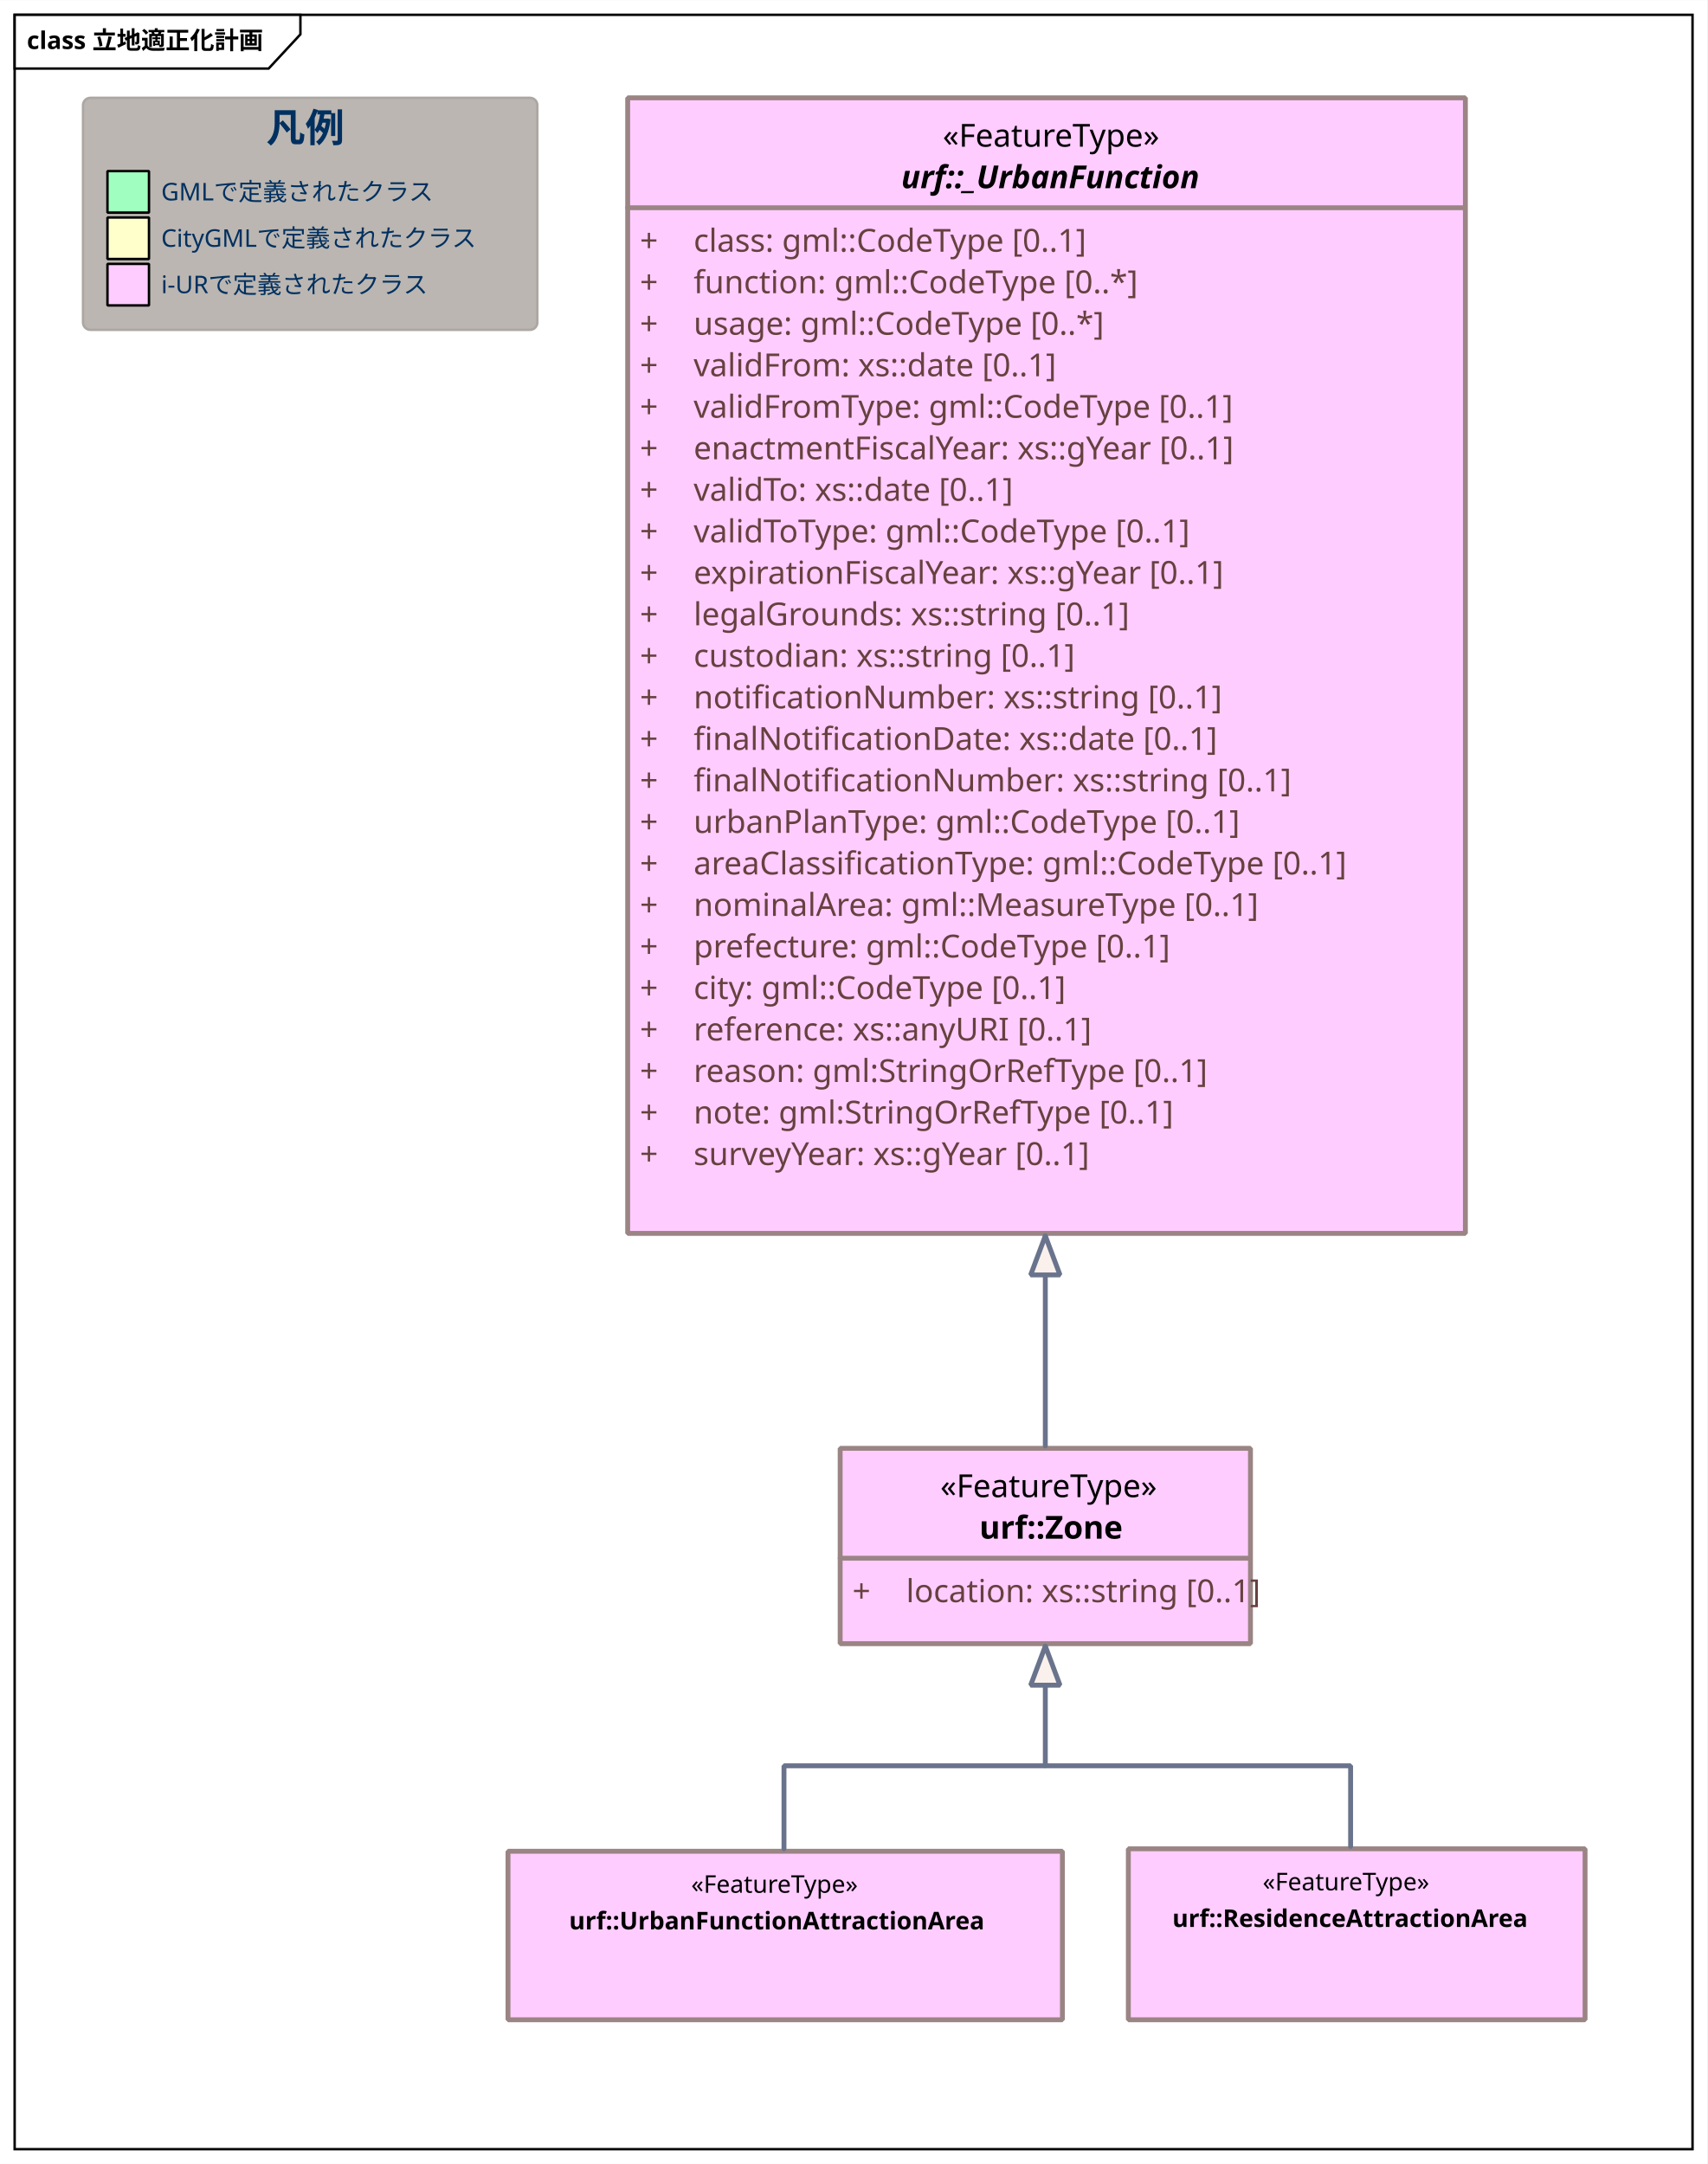
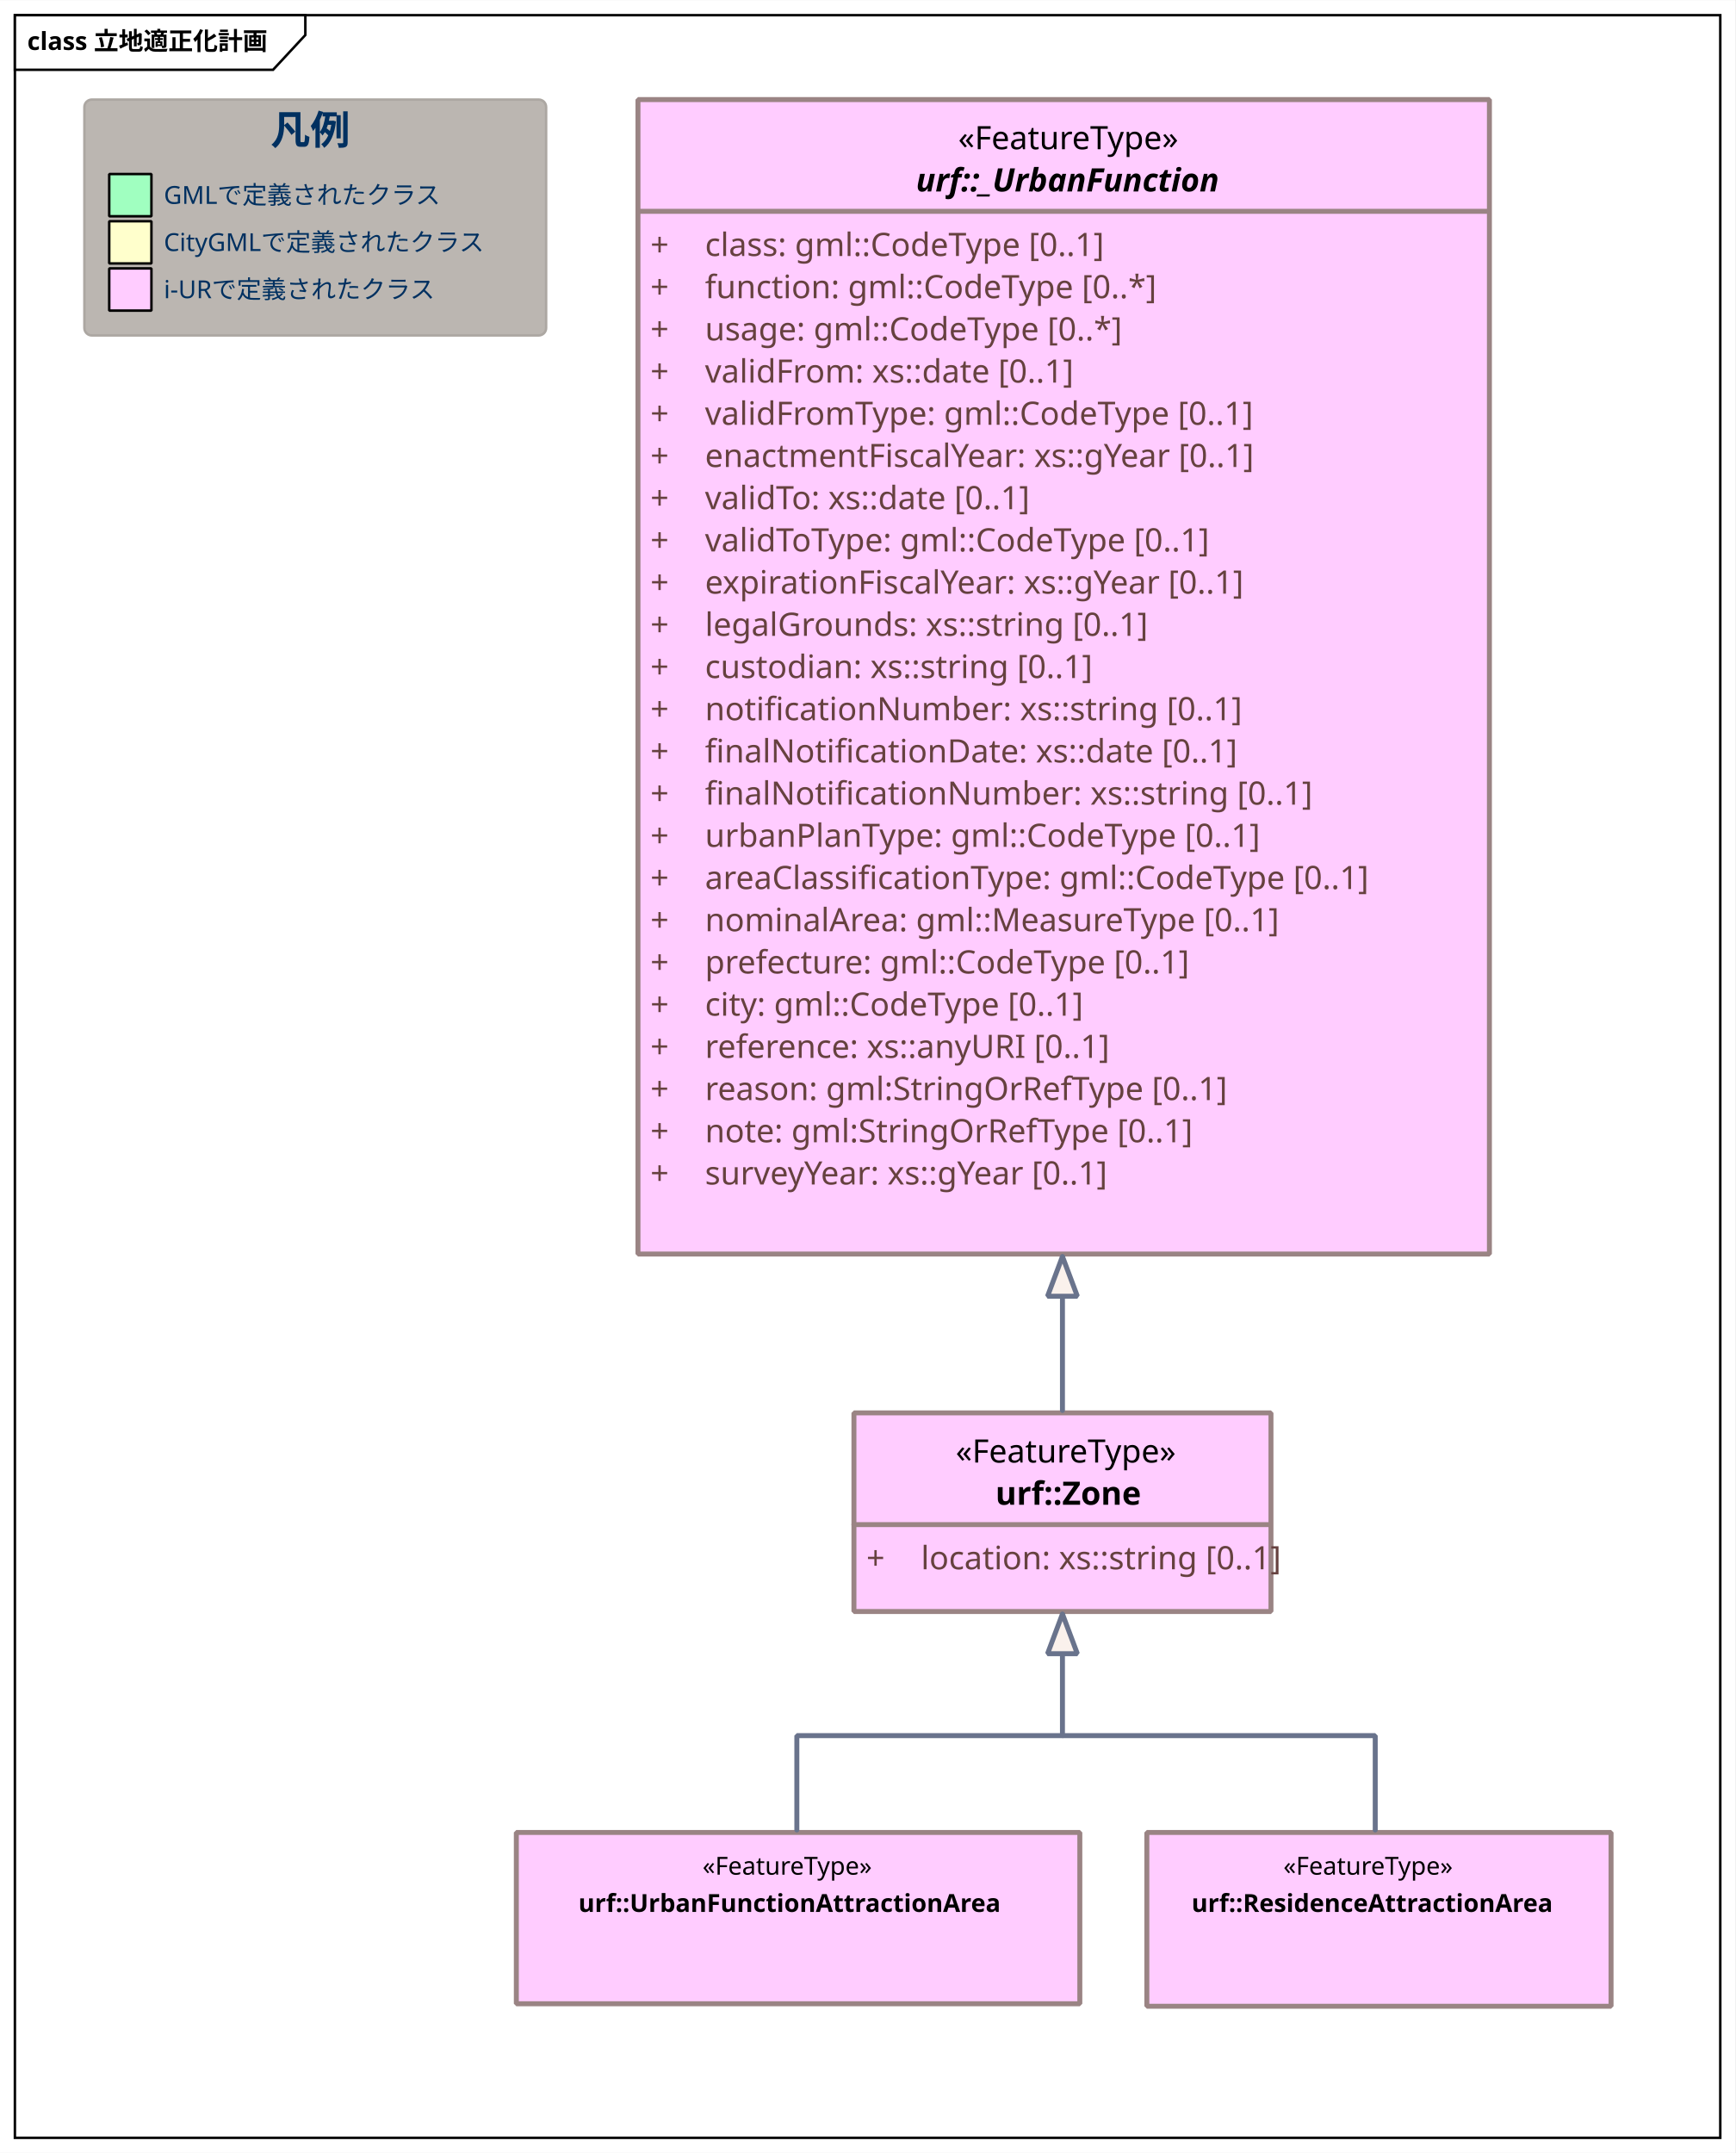
- <svg xmlns="http://www.w3.org/2000/svg" width="18.49cm" height="23.44cm" viewBox="0 0 699 886">
+ <svg xmlns="http://www.w3.org/2000/svg" width="18.49cm" height="22.94cm" viewBox="0 0 699 867">
  <g style="fill:#FFFFFF;fill-opacity:1.00;">
-     <rect x="0" y="0" width="699" height="886" shape-rendering="auto" />
+     <rect x="0" y="0" width="699" height="867" shape-rendering="auto" />
  </g>
  <g style="stroke-width:1;stroke-linecap:square;stroke-linejoin:miter; fill:#000000;fill-opacity:0.00; stroke:#000000; stroke-opacity:1.00">
-     <path d="M 6 6 L 6 880 L 693 880 L 693 6 L 6 6" shape-rendering="auto" />
+     <path d="M 6 6 L 6 861 L 693 861 L 693 6 L 6 6" shape-rendering="auto" />
  </g>
  <g style="stroke-width:1;stroke-linecap:square;stroke-linejoin:miter; fill:#FFFFFF;fill-opacity:1.00; stroke:#000000; stroke-opacity:1.00">
    <polygon points="6 28 110 28 123 14 123 6 6 6 6 28" shape-rendering="auto" style="fill-rule:evenodd;" />
  </g>
  <g style="stroke-width:1;stroke-linecap:square;stroke-linejoin:miter; fill:#000000;fill-opacity:1.00; stroke:#000000; stroke-opacity:0.00">
    <text x="11.00" y="20.00" textLength="97" style="font-family:メイリオ; font-weight:700; font-style:normal; font-size:10px; fill:#000000;fill-opacity:1.00; stroke:#000000; stroke-opacity:0.00 stroke-width:0; white-space: pre;" xml:space="preserve" transform="rotate(-0.00 11.00 20.00)">class 立地適正化計画</text>
  </g>
  <g style="stroke-width:2;stroke-linecap:round;stroke-linejoin:bevel; fill:#FFCCFF;fill-opacity:1.00; stroke:#9A8484; stroke-opacity:1.00">
    <rect x="257" y="40" width="343" height="465" rx="0.00" shape-rendering="auto" />
  </g>
  <g style="stroke-width:1;stroke-linecap:round;stroke-linejoin:bevel; fill:#000000;fill-opacity:1.00; stroke:#000000; stroke-opacity:0.00">
    <text x="386.00" y="60.00" textLength="85" style="font-family:Yu Gothic UI; font-weight:400; font-style:normal; font-size:13px; fill:#000000;fill-opacity:1.00; stroke:#000000; stroke-opacity:0.00 stroke-width:0; white-space: pre;" xml:space="preserve" transform="rotate(-0.00 386.00 60.00)">«FeatureType»</text>
    <text x="369.00" y="77.00" textLength="118" style="font-family:Yu Gothic UI; font-weight:700; font-style:italic; font-size:13px; fill:#000000;fill-opacity:1.00; stroke:#000000; stroke-opacity:0.00 stroke-width:0; white-space: pre;" xml:space="preserve" transform="rotate(-0.00 369.00 77.00)">urf::_UrbanFunction</text>
  </g>
  <g style="stroke-width:2;stroke-linecap:round;stroke-linejoin:bevel; fill:#000000;fill-opacity:0.00; stroke:#9A8484; stroke-opacity:1.00">
    <path d="M 257 85 L 599 85" shape-rendering="auto" />
  </g>
  <g style="stroke-width:1;stroke-linecap:round;stroke-linejoin:bevel; fill:#66413F;fill-opacity:1.00; stroke:#000000; stroke-opacity:0.00">
    <text x="262.00" y="103.00" textLength="13" style="font-family:Yu Gothic UI; font-weight:400; font-style:normal; font-size:13px; fill:#66413F;fill-opacity:1.00; stroke:#000000; stroke-opacity:0.00 stroke-width:0; white-space: pre;" xml:space="preserve" transform="rotate(-0.00 262.00 103.00)">+ </text>
    <text x="284.00" y="103.00" textLength="154" style="font-family:Yu Gothic UI; font-weight:400; font-style:normal; font-size:13px; fill:#66413F;fill-opacity:1.00; stroke:#000000; stroke-opacity:0.00 stroke-width:0; white-space: pre;" xml:space="preserve" transform="rotate(-0.00 284.00 103.00)">class: gml::CodeType [0..1]</text>
    <text x="262.00" y="120.00" textLength="13" style="font-family:Yu Gothic UI; font-weight:400; font-style:normal; font-size:13px; fill:#66413F;fill-opacity:1.00; stroke:#000000; stroke-opacity:0.00 stroke-width:0; white-space: pre;" xml:space="preserve" transform="rotate(-0.00 262.00 120.00)">+ </text>
    <text x="284.00" y="120.00" textLength="170" style="font-family:Yu Gothic UI; font-weight:400; font-style:normal; font-size:13px; fill:#66413F;fill-opacity:1.00; stroke:#000000; stroke-opacity:0.00 stroke-width:0; white-space: pre;" xml:space="preserve" transform="rotate(-0.00 284.00 120.00)">function: gml::CodeType [0..*]</text>
    <text x="262.00" y="137.00" textLength="13" style="font-family:Yu Gothic UI; font-weight:400; font-style:normal; font-size:13px; fill:#66413F;fill-opacity:1.00; stroke:#000000; stroke-opacity:0.00 stroke-width:0; white-space: pre;" xml:space="preserve" transform="rotate(-0.00 262.00 137.00)">+ </text>
    <text x="284.00" y="137.00" textLength="159" style="font-family:Yu Gothic UI; font-weight:400; font-style:normal; font-size:13px; fill:#66413F;fill-opacity:1.00; stroke:#000000; stroke-opacity:0.00 stroke-width:0; white-space: pre;" xml:space="preserve" transform="rotate(-0.00 284.00 137.00)">usage: gml::CodeType [0..*]</text>
    <text x="262.00" y="154.00" textLength="13" style="font-family:Yu Gothic UI; font-weight:400; font-style:normal; font-size:13px; fill:#66413F;fill-opacity:1.00; stroke:#000000; stroke-opacity:0.00 stroke-width:0; white-space: pre;" xml:space="preserve" transform="rotate(-0.00 262.00 154.00)">+ </text>
    <text x="284.00" y="154.00" textLength="140" style="font-family:Yu Gothic UI; font-weight:400; font-style:normal; font-size:13px; fill:#66413F;fill-opacity:1.00; stroke:#000000; stroke-opacity:0.00 stroke-width:0; white-space: pre;" xml:space="preserve" transform="rotate(-0.00 284.00 154.00)">validFrom: xs::date [0..1]</text>
    <text x="262.00" y="171.00" textLength="13" style="font-family:Yu Gothic UI; font-weight:400; font-style:normal; font-size:13px; fill:#66413F;fill-opacity:1.00; stroke:#000000; stroke-opacity:0.00 stroke-width:0; white-space: pre;" xml:space="preserve" transform="rotate(-0.00 262.00 171.00)">+ </text>
    <text x="284.00" y="171.00" textLength="211" style="font-family:Yu Gothic UI; font-weight:400; font-style:normal; font-size:13px; fill:#66413F;fill-opacity:1.00; stroke:#000000; stroke-opacity:0.00 stroke-width:0; white-space: pre;" xml:space="preserve" transform="rotate(-0.00 284.00 171.00)">validFromType: gml::CodeType [0..1]</text>
    <text x="262.00" y="188.00" textLength="13" style="font-family:Yu Gothic UI; font-weight:400; font-style:normal; font-size:13px; fill:#66413F;fill-opacity:1.00; stroke:#000000; stroke-opacity:0.00 stroke-width:0; white-space: pre;" xml:space="preserve" transform="rotate(-0.00 262.00 188.00)">+ </text>
    <text x="284.00" y="188.00" textLength="208" style="font-family:Yu Gothic UI; font-weight:400; font-style:normal; font-size:13px; fill:#66413F;fill-opacity:1.00; stroke:#000000; stroke-opacity:0.00 stroke-width:0; white-space: pre;" xml:space="preserve" transform="rotate(-0.00 284.00 188.00)">enactmentFiscalYear: xs::gYear [0..1]</text>
    <text x="262.00" y="205.00" textLength="13" style="font-family:Yu Gothic UI; font-weight:400; font-style:normal; font-size:13px; fill:#66413F;fill-opacity:1.00; stroke:#000000; stroke-opacity:0.00 stroke-width:0; white-space: pre;" xml:space="preserve" transform="rotate(-0.00 262.00 205.00)">+ </text>
    <text x="284.00" y="205.00" textLength="125" style="font-family:Yu Gothic UI; font-weight:400; font-style:normal; font-size:13px; fill:#66413F;fill-opacity:1.00; stroke:#000000; stroke-opacity:0.00 stroke-width:0; white-space: pre;" xml:space="preserve" transform="rotate(-0.00 284.00 205.00)">validTo: xs::date [0..1]</text>
    <text x="262.00" y="222.00" textLength="13" style="font-family:Yu Gothic UI; font-weight:400; font-style:normal; font-size:13px; fill:#66413F;fill-opacity:1.00; stroke:#000000; stroke-opacity:0.00 stroke-width:0; white-space: pre;" xml:space="preserve" transform="rotate(-0.00 262.00 222.00)">+ </text>
    <text x="284.00" y="222.00" textLength="196" style="font-family:Yu Gothic UI; font-weight:400; font-style:normal; font-size:13px; fill:#66413F;fill-opacity:1.00; stroke:#000000; stroke-opacity:0.00 stroke-width:0; white-space: pre;" xml:space="preserve" transform="rotate(-0.00 284.00 222.00)">validToType: gml::CodeType [0..1]</text>
    <text x="262.00" y="239.00" textLength="13" style="font-family:Yu Gothic UI; font-weight:400; font-style:normal; font-size:13px; fill:#66413F;fill-opacity:1.00; stroke:#000000; stroke-opacity:0.00 stroke-width:0; white-space: pre;" xml:space="preserve" transform="rotate(-0.00 262.00 239.00)">+ </text>
    <text x="284.00" y="239.00" textLength="206" style="font-family:Yu Gothic UI; font-weight:400; font-style:normal; font-size:13px; fill:#66413F;fill-opacity:1.00; stroke:#000000; stroke-opacity:0.00 stroke-width:0; white-space: pre;" xml:space="preserve" transform="rotate(-0.00 284.00 239.00)">expirationFiscalYear: xs::gYear [0..1]</text>
    <text x="262.00" y="256.00" textLength="13" style="font-family:Yu Gothic UI; font-weight:400; font-style:normal; font-size:13px; fill:#66413F;fill-opacity:1.00; stroke:#000000; stroke-opacity:0.00 stroke-width:0; white-space: pre;" xml:space="preserve" transform="rotate(-0.00 262.00 256.00)">+ </text>
    <text x="284.00" y="256.00" textLength="168" style="font-family:Yu Gothic UI; font-weight:400; font-style:normal; font-size:13px; fill:#66413F;fill-opacity:1.00; stroke:#000000; stroke-opacity:0.00 stroke-width:0; white-space: pre;" xml:space="preserve" transform="rotate(-0.00 284.00 256.00)">legalGrounds: xs::string [0..1]</text>
    <text x="262.00" y="273.00" textLength="13" style="font-family:Yu Gothic UI; font-weight:400; font-style:normal; font-size:13px; fill:#66413F;fill-opacity:1.00; stroke:#000000; stroke-opacity:0.00 stroke-width:0; white-space: pre;" xml:space="preserve" transform="rotate(-0.00 262.00 273.00)">+ </text>
    <text x="284.00" y="273.00" textLength="146" style="font-family:Yu Gothic UI; font-weight:400; font-style:normal; font-size:13px; fill:#66413F;fill-opacity:1.00; stroke:#000000; stroke-opacity:0.00 stroke-width:0; white-space: pre;" xml:space="preserve" transform="rotate(-0.00 284.00 273.00)">custodian: xs::string [0..1]</text>
    <text x="262.00" y="290.00" textLength="13" style="font-family:Yu Gothic UI; font-weight:400; font-style:normal; font-size:13px; fill:#66413F;fill-opacity:1.00; stroke:#000000; stroke-opacity:0.00 stroke-width:0; white-space: pre;" xml:space="preserve" transform="rotate(-0.00 262.00 290.00)">+ </text>
    <text x="284.00" y="290.00" textLength="202" style="font-family:Yu Gothic UI; font-weight:400; font-style:normal; font-size:13px; fill:#66413F;fill-opacity:1.00; stroke:#000000; stroke-opacity:0.00 stroke-width:0; white-space: pre;" xml:space="preserve" transform="rotate(-0.00 284.00 290.00)">notificationNumber: xs::string [0..1]</text>
    <text x="262.00" y="307.00" textLength="13" style="font-family:Yu Gothic UI; font-weight:400; font-style:normal; font-size:13px; fill:#66413F;fill-opacity:1.00; stroke:#000000; stroke-opacity:0.00 stroke-width:0; white-space: pre;" xml:space="preserve" transform="rotate(-0.00 262.00 307.00)">+ </text>
    <text x="284.00" y="307.00" textLength="201" style="font-family:Yu Gothic UI; font-weight:400; font-style:normal; font-size:13px; fill:#66413F;fill-opacity:1.00; stroke:#000000; stroke-opacity:0.00 stroke-width:0; white-space: pre;" xml:space="preserve" transform="rotate(-0.00 284.00 307.00)">finalNotificationDate: xs::date [0..1]</text>
    <text x="262.00" y="324.00" textLength="13" style="font-family:Yu Gothic UI; font-weight:400; font-style:normal; font-size:13px; fill:#66413F;fill-opacity:1.00; stroke:#000000; stroke-opacity:0.00 stroke-width:0; white-space: pre;" xml:space="preserve" transform="rotate(-0.00 262.00 324.00)">+ </text>
    <text x="284.00" y="324.00" textLength="229" style="font-family:Yu Gothic UI; font-weight:400; font-style:normal; font-size:13px; fill:#66413F;fill-opacity:1.00; stroke:#000000; stroke-opacity:0.00 stroke-width:0; white-space: pre;" xml:space="preserve" transform="rotate(-0.00 284.00 324.00)">finalNotificationNumber: xs::string [0..1]</text>
    <text x="262.00" y="341.00" textLength="13" style="font-family:Yu Gothic UI; font-weight:400; font-style:normal; font-size:13px; fill:#66413F;fill-opacity:1.00; stroke:#000000; stroke-opacity:0.00 stroke-width:0; white-space: pre;" xml:space="preserve" transform="rotate(-0.00 262.00 341.00)">+ </text>
    <text x="284.00" y="341.00" textLength="212" style="font-family:Yu Gothic UI; font-weight:400; font-style:normal; font-size:13px; fill:#66413F;fill-opacity:1.00; stroke:#000000; stroke-opacity:0.00 stroke-width:0; white-space: pre;" xml:space="preserve" transform="rotate(-0.00 284.00 341.00)">urbanPlanType: gml::CodeType [0..1]</text>
    <text x="262.00" y="358.00" textLength="13" style="font-family:Yu Gothic UI; font-weight:400; font-style:normal; font-size:13px; fill:#66413F;fill-opacity:1.00; stroke:#000000; stroke-opacity:0.00 stroke-width:0; white-space: pre;" xml:space="preserve" transform="rotate(-0.00 262.00 358.00)">+ </text>
    <text x="284.00" y="358.00" textLength="255" style="font-family:Yu Gothic UI; font-weight:400; font-style:normal; font-size:13px; fill:#66413F;fill-opacity:1.00; stroke:#000000; stroke-opacity:0.00 stroke-width:0; white-space: pre;" xml:space="preserve" transform="rotate(-0.00 284.00 358.00)">areaClassificationType: gml::CodeType [0..1]</text>
    <text x="262.00" y="375.00" textLength="13" style="font-family:Yu Gothic UI; font-weight:400; font-style:normal; font-size:13px; fill:#66413F;fill-opacity:1.00; stroke:#000000; stroke-opacity:0.00 stroke-width:0; white-space: pre;" xml:space="preserve" transform="rotate(-0.00 262.00 375.00)">+ </text>
    <text x="284.00" y="375.00" textLength="219" style="font-family:Yu Gothic UI; font-weight:400; font-style:normal; font-size:13px; fill:#66413F;fill-opacity:1.00; stroke:#000000; stroke-opacity:0.00 stroke-width:0; white-space: pre;" xml:space="preserve" transform="rotate(-0.00 284.00 375.00)">nominalArea: gml::MeasureType [0..1]</text>
    <text x="262.00" y="392.00" textLength="13" style="font-family:Yu Gothic UI; font-weight:400; font-style:normal; font-size:13px; fill:#66413F;fill-opacity:1.00; stroke:#000000; stroke-opacity:0.00 stroke-width:0; white-space: pre;" xml:space="preserve" transform="rotate(-0.00 262.00 392.00)">+ </text>
    <text x="284.00" y="392.00" textLength="186" style="font-family:Yu Gothic UI; font-weight:400; font-style:normal; font-size:13px; fill:#66413F;fill-opacity:1.00; stroke:#000000; stroke-opacity:0.00 stroke-width:0; white-space: pre;" xml:space="preserve" transform="rotate(-0.00 284.00 392.00)">prefecture: gml::CodeType [0..1]</text>
    <text x="262.00" y="409.00" textLength="13" style="font-family:Yu Gothic UI; font-weight:400; font-style:normal; font-size:13px; fill:#66413F;fill-opacity:1.00; stroke:#000000; stroke-opacity:0.00 stroke-width:0; white-space: pre;" xml:space="preserve" transform="rotate(-0.00 262.00 409.00)">+ </text>
    <text x="284.00" y="409.00" textLength="145" style="font-family:Yu Gothic UI; font-weight:400; font-style:normal; font-size:13px; fill:#66413F;fill-opacity:1.00; stroke:#000000; stroke-opacity:0.00 stroke-width:0; white-space: pre;" xml:space="preserve" transform="rotate(-0.00 284.00 409.00)">city: gml::CodeType [0..1]</text>
    <text x="262.00" y="426.00" textLength="13" style="font-family:Yu Gothic UI; font-weight:400; font-style:normal; font-size:13px; fill:#66413F;fill-opacity:1.00; stroke:#000000; stroke-opacity:0.00 stroke-width:0; white-space: pre;" xml:space="preserve" transform="rotate(-0.00 262.00 426.00)">+ </text>
    <text x="284.00" y="426.00" textLength="152" style="font-family:Yu Gothic UI; font-weight:400; font-style:normal; font-size:13px; fill:#66413F;fill-opacity:1.00; stroke:#000000; stroke-opacity:0.00 stroke-width:0; white-space: pre;" xml:space="preserve" transform="rotate(-0.00 284.00 426.00)">reference: xs::anyURI [0..1]</text>
    <text x="262.00" y="443.00" textLength="13" style="font-family:Yu Gothic UI; font-weight:400; font-style:normal; font-size:13px; fill:#66413F;fill-opacity:1.00; stroke:#000000; stroke-opacity:0.00 stroke-width:0; white-space: pre;" xml:space="preserve" transform="rotate(-0.00 262.00 443.00)">+ </text>
    <text x="284.00" y="443.00" textLength="200" style="font-family:Yu Gothic UI; font-weight:400; font-style:normal; font-size:13px; fill:#66413F;fill-opacity:1.00; stroke:#000000; stroke-opacity:0.00 stroke-width:0; white-space: pre;" xml:space="preserve" transform="rotate(-0.00 284.00 443.00)">reason: gml:StringOrRefType [0..1]</text>
    <text x="262.00" y="460.00" textLength="13" style="font-family:Yu Gothic UI; font-weight:400; font-style:normal; font-size:13px; fill:#66413F;fill-opacity:1.00; stroke:#000000; stroke-opacity:0.00 stroke-width:0; white-space: pre;" xml:space="preserve" transform="rotate(-0.00 262.00 460.00)">+ </text>
    <text x="284.00" y="460.00" textLength="186" style="font-family:Yu Gothic UI; font-weight:400; font-style:normal; font-size:13px; fill:#66413F;fill-opacity:1.00; stroke:#000000; stroke-opacity:0.00 stroke-width:0; white-space: pre;" xml:space="preserve" transform="rotate(-0.00 284.00 460.00)">note: gml:StringOrRefType [0..1]</text>
    <text x="262.00" y="477.00" textLength="13" style="font-family:Yu Gothic UI; font-weight:400; font-style:normal; font-size:13px; fill:#66413F;fill-opacity:1.00; stroke:#000000; stroke-opacity:0.00 stroke-width:0; white-space: pre;" xml:space="preserve" transform="rotate(-0.00 262.00 477.00)">+ </text>
    <text x="284.00" y="477.00" textLength="154" style="font-family:Yu Gothic UI; font-weight:400; font-style:normal; font-size:13px; fill:#66413F;fill-opacity:1.00; stroke:#000000; stroke-opacity:0.00 stroke-width:0; white-space: pre;" xml:space="preserve" transform="rotate(-0.00 284.00 477.00)">surveyYear: xs::gYear [0..1]</text>
  </g>
  <g style="stroke-width:2;stroke-linecap:round;stroke-linejoin:bevel; fill:#FFCCFF;fill-opacity:1.00; stroke:#9A8484; stroke-opacity:1.00">
-     <rect x="344" y="593" width="168" height="80" rx="0.00" shape-rendering="auto" />
+     <rect x="344" y="569" width="168" height="80" rx="0.00" shape-rendering="auto" />
  </g>
  <g style="stroke-width:1;stroke-linecap:round;stroke-linejoin:bevel; fill:#000000;fill-opacity:1.00; stroke:#000000; stroke-opacity:0.00">
-     <text x="385.00" y="613.00" textLength="85" style="font-family:Yu Gothic UI; font-weight:400; font-style:normal; font-size:13px; fill:#000000;fill-opacity:1.00; stroke:#000000; stroke-opacity:0.00 stroke-width:0; white-space: pre;" xml:space="preserve" transform="rotate(-0.00 385.00 613.00)">«FeatureType»</text>
-     <text x="401.00" y="630.00" textLength="54" style="font-family:Yu Gothic UI; font-weight:700; font-style:normal; font-size:13px; fill:#000000;fill-opacity:1.00; stroke:#000000; stroke-opacity:0.00 stroke-width:0; white-space: pre;" xml:space="preserve" transform="rotate(-0.00 401.00 630.00)">urf::Zone</text>
+     <text x="385.00" y="589.00" textLength="85" style="font-family:Yu Gothic UI; font-weight:400; font-style:normal; font-size:13px; fill:#000000;fill-opacity:1.00; stroke:#000000; stroke-opacity:0.00 stroke-width:0; white-space: pre;" xml:space="preserve" transform="rotate(-0.00 385.00 589.00)">«FeatureType»</text>
+     <text x="401.00" y="606.00" textLength="54" style="font-family:Yu Gothic UI; font-weight:700; font-style:normal; font-size:13px; fill:#000000;fill-opacity:1.00; stroke:#000000; stroke-opacity:0.00 stroke-width:0; white-space: pre;" xml:space="preserve" transform="rotate(-0.00 401.00 606.00)">urf::Zone</text>
  </g>
  <g style="stroke-width:2;stroke-linecap:round;stroke-linejoin:bevel; fill:#000000;fill-opacity:0.00; stroke:#9A8484; stroke-opacity:1.00">
-     <path d="M 344 638 L 511 638" shape-rendering="auto" />
+     <path d="M 344 614 L 511 614" shape-rendering="auto" />
  </g>
  <g style="stroke-width:1;stroke-linecap:round;stroke-linejoin:bevel; fill:#66413F;fill-opacity:1.00; stroke:#000000; stroke-opacity:0.00">
-     <text x="349.00" y="656.00" textLength="13" style="font-family:Yu Gothic UI; font-weight:400; font-style:normal; font-size:13px; fill:#66413F;fill-opacity:1.00; stroke:#000000; stroke-opacity:0.00 stroke-width:0; white-space: pre;" xml:space="preserve" transform="rotate(-0.00 349.00 656.00)">+ </text>
-     <text x="371.00" y="656.00" textLength="136" style="font-family:Yu Gothic UI; font-weight:400; font-style:normal; font-size:13px; fill:#66413F;fill-opacity:1.00; stroke:#000000; stroke-opacity:0.00 stroke-width:0; white-space: pre;" xml:space="preserve" transform="rotate(-0.00 371.00 656.00)">location: xs::string [0..1]</text>
+     <text x="349.00" y="632.00" textLength="13" style="font-family:Yu Gothic UI; font-weight:400; font-style:normal; font-size:13px; fill:#66413F;fill-opacity:1.00; stroke:#000000; stroke-opacity:0.00 stroke-width:0; white-space: pre;" xml:space="preserve" transform="rotate(-0.00 349.00 632.00)">+ </text>
+     <text x="371.00" y="632.00" textLength="136" style="font-family:Yu Gothic UI; font-weight:400; font-style:normal; font-size:13px; fill:#66413F;fill-opacity:1.00; stroke:#000000; stroke-opacity:0.00 stroke-width:0; white-space: pre;" xml:space="preserve" transform="rotate(-0.00 371.00 632.00)">location: xs::string [0..1]</text>
  </g>
  <g style="stroke-width:2;stroke-linecap:round;stroke-linejoin:bevel; fill:#FFCCFF;fill-opacity:1.00; stroke:#9A8484; stroke-opacity:1.00">
-     <rect x="208" y="758" width="227" height="69" rx="0.00" shape-rendering="auto" />
+     <rect x="208" y="738" width="227" height="69" rx="0.00" shape-rendering="auto" />
  </g>
  <g style="stroke-width:1;stroke-linecap:round;stroke-linejoin:bevel; fill:#000000;fill-opacity:1.00; stroke:#000000; stroke-opacity:0.00">
-     <text x="283.00" y="775.00" textLength="76" style="font-family:メイリオ; font-weight:0; font-style:normal; font-size:10px; fill:#000000;fill-opacity:1.00; stroke:#000000; stroke-opacity:0.00 stroke-width:0; white-space: pre;" xml:space="preserve" transform="rotate(-0.00 283.00 775.00)">«FeatureType»</text>
-     <text x="233.00" y="790.00" textLength="177" style="font-family:メイリオ; font-weight:700; font-style:normal; font-size:10px; fill:#000000;fill-opacity:1.00; stroke:#000000; stroke-opacity:0.00 stroke-width:0; white-space: pre;" xml:space="preserve" transform="rotate(-0.00 233.00 790.00)">urf::UrbanFunctionAttractionArea</text>
+     <text x="283.00" y="755.00" textLength="76" style="font-family:メイリオ; font-weight:0; font-style:normal; font-size:10px; fill:#000000;fill-opacity:1.00; stroke:#000000; stroke-opacity:0.00 stroke-width:0; white-space: pre;" xml:space="preserve" transform="rotate(-0.00 283.00 755.00)">«FeatureType»</text>
+     <text x="233.00" y="770.00" textLength="177" style="font-family:メイリオ; font-weight:700; font-style:normal; font-size:10px; fill:#000000;fill-opacity:1.00; stroke:#000000; stroke-opacity:0.00 stroke-width:0; white-space: pre;" xml:space="preserve" transform="rotate(-0.00 233.00 770.00)">urf::UrbanFunctionAttractionArea</text>
  </g>
  <g style="stroke-width:2;stroke-linecap:round;stroke-linejoin:bevel; fill:#FFCCFF;fill-opacity:1.00; stroke:#9A8484; stroke-opacity:1.00">
-     <rect x="462" y="757" width="187" height="70" rx="0.00" shape-rendering="auto" />
+     <rect x="462" y="738" width="187" height="70" rx="0.00" shape-rendering="auto" />
  </g>
  <g style="stroke-width:1;stroke-linecap:round;stroke-linejoin:bevel; fill:#000000;fill-opacity:1.00; stroke:#000000; stroke-opacity:0.00">
-     <text x="517.00" y="774.00" textLength="76" style="font-family:メイリオ; font-weight:0; font-style:normal; font-size:10px; fill:#000000;fill-opacity:1.00; stroke:#000000; stroke-opacity:0.00 stroke-width:0; white-space: pre;" xml:space="preserve" transform="rotate(-0.00 517.00 774.00)">«FeatureType»</text>
-     <text x="480.00" y="789.00" textLength="151" style="font-family:メイリオ; font-weight:700; font-style:normal; font-size:10px; fill:#000000;fill-opacity:1.00; stroke:#000000; stroke-opacity:0.00 stroke-width:0; white-space: pre;" xml:space="preserve" transform="rotate(-0.00 480.00 789.00)">urf::ResidenceAttractionArea</text>
+     <text x="517.00" y="755.00" textLength="76" style="font-family:メイリオ; font-weight:0; font-style:normal; font-size:10px; fill:#000000;fill-opacity:1.00; stroke:#000000; stroke-opacity:0.00 stroke-width:0; white-space: pre;" xml:space="preserve" transform="rotate(-0.00 517.00 755.00)">«FeatureType»</text>
+     <text x="480.00" y="770.00" textLength="151" style="font-family:メイリオ; font-weight:700; font-style:normal; font-size:10px; fill:#000000;fill-opacity:1.00; stroke:#000000; stroke-opacity:0.00 stroke-width:0; white-space: pre;" xml:space="preserve" transform="rotate(-0.00 480.00 770.00)">urf::ResidenceAttractionArea</text>
  </g>
  <g style="stroke-width:1;stroke-linecap:round;stroke-linejoin:bevel; fill:#BBB6B1;fill-opacity:1.00; stroke:#ACA7A2; stroke-opacity:1.00">
    <rect x="34" y="40" width="186" height="95" rx="3.00" shape-rendering="auto" />
  </g>
  <g style="stroke-width:1;stroke-linecap:round;stroke-linejoin:bevel; fill:#A0FFC0;fill-opacity:1.00; stroke:#000000; stroke-opacity:1.00">
    <rect x="44" y="70" width="17" height="17" rx="0.00" shape-rendering="auto" />
  </g>
  <g style="stroke-width:1;stroke-linecap:round;stroke-linejoin:bevel; fill:#003060;fill-opacity:1.00; stroke:#000000; stroke-opacity:0.00">
    <text x="66.00" y="82.00" textLength="111" style="font-family:メイリオ; font-weight:0; font-style:normal; font-size:10px; fill:#003060;fill-opacity:1.00; stroke:#000000; stroke-opacity:0.00 stroke-width:0; white-space: pre;" xml:space="preserve" transform="rotate(-0.00 66.00 82.00)">GMLで定義されたクラス</text>
  </g>
  <g style="stroke-width:1;stroke-linecap:round;stroke-linejoin:bevel; fill:#FFFFCC;fill-opacity:1.00; stroke:#000000; stroke-opacity:1.00">
    <rect x="44" y="89" width="17" height="17" rx="0.00" shape-rendering="auto" />
  </g>
  <g style="stroke-width:1;stroke-linecap:round;stroke-linejoin:bevel; fill:#003060;fill-opacity:1.00; stroke:#000000; stroke-opacity:0.00">
    <text x="66.00" y="101.00" textLength="131" style="font-family:メイリオ; font-weight:0; font-style:normal; font-size:10px; fill:#003060;fill-opacity:1.00; stroke:#000000; stroke-opacity:0.00 stroke-width:0; white-space: pre;" xml:space="preserve" transform="rotate(-0.00 66.00 101.00)">CityGMLで定義されたクラス</text>
  </g>
  <g style="stroke-width:1;stroke-linecap:round;stroke-linejoin:bevel; fill:#FFCCFF;fill-opacity:1.00; stroke:#000000; stroke-opacity:1.00">
    <rect x="44" y="108" width="17" height="17" rx="0.00" shape-rendering="auto" />
  </g>
  <g style="stroke-width:1;stroke-linecap:round;stroke-linejoin:bevel; fill:#003060;fill-opacity:1.00; stroke:#000000; stroke-opacity:0.00">
    <text x="66.00" y="120.00" textLength="111" style="font-family:メイリオ; font-weight:0; font-style:normal; font-size:10px; fill:#003060;fill-opacity:1.00; stroke:#000000; stroke-opacity:0.00 stroke-width:0; white-space: pre;" xml:space="preserve" transform="rotate(-0.00 66.00 120.00)">i-URで定義されたクラス</text>
    <text x="109.00" y="58.00" textLength="22" style="font-family:メイリオ; font-weight:700; font-style:normal; font-size:16px; fill:#003060;fill-opacity:1.00; stroke:#000000; stroke-opacity:0.00 stroke-width:0; white-space: pre;" xml:space="preserve" transform="rotate(-0.00 109.00 58.00)">凡例</text>
  </g>
  <g style="stroke-width:2;stroke-linecap:round;stroke-linejoin:bevel; fill:#000000;fill-opacity:0.00; stroke:#69738C; stroke-opacity:1.00">
-     <path d="M 321 757 L 321 723 L 428 723 L 428 674" shape-rendering="auto" />
+     <path d="M 554 737 L 554 699 L 428 699 L 428 650" shape-rendering="auto" />
  </g>
  <g style="stroke-width:2;stroke-linecap:round;stroke-linejoin:bevel; fill:#FAF1EC;fill-opacity:1.00; stroke:#69738C; stroke-opacity:1.00">
-     <polygon points="434 690 422 690 428 674" shape-rendering="auto" style="fill-rule:evenodd;" />
+     <polygon points="434 666 422 666 428 650" shape-rendering="auto" style="fill-rule:evenodd;" />
  </g>
  <g style="stroke-width:2;stroke-linecap:round;stroke-linejoin:bevel; fill:#000000;fill-opacity:0.00; stroke:#69738C; stroke-opacity:1.00">
-     <path d="M 553 756 L 553 723 L 428 723 M 428 674" shape-rendering="auto" />
-     <path d="M 428 592 L 428 555 L 428 506" shape-rendering="auto" />
+     <path d="M 321 737 L 321 699 L 428 699 M 428 650" shape-rendering="auto" />
+     <path d="M 428 568 L 428 555 L 428 506" shape-rendering="auto" />
  </g>
  <g style="stroke-width:2;stroke-linecap:round;stroke-linejoin:bevel; fill:#FAF1EC;fill-opacity:1.00; stroke:#69738C; stroke-opacity:1.00">
    <polygon points="434 522 422 522 428 506" shape-rendering="auto" style="fill-rule:evenodd;" />
  </g>
</svg>
